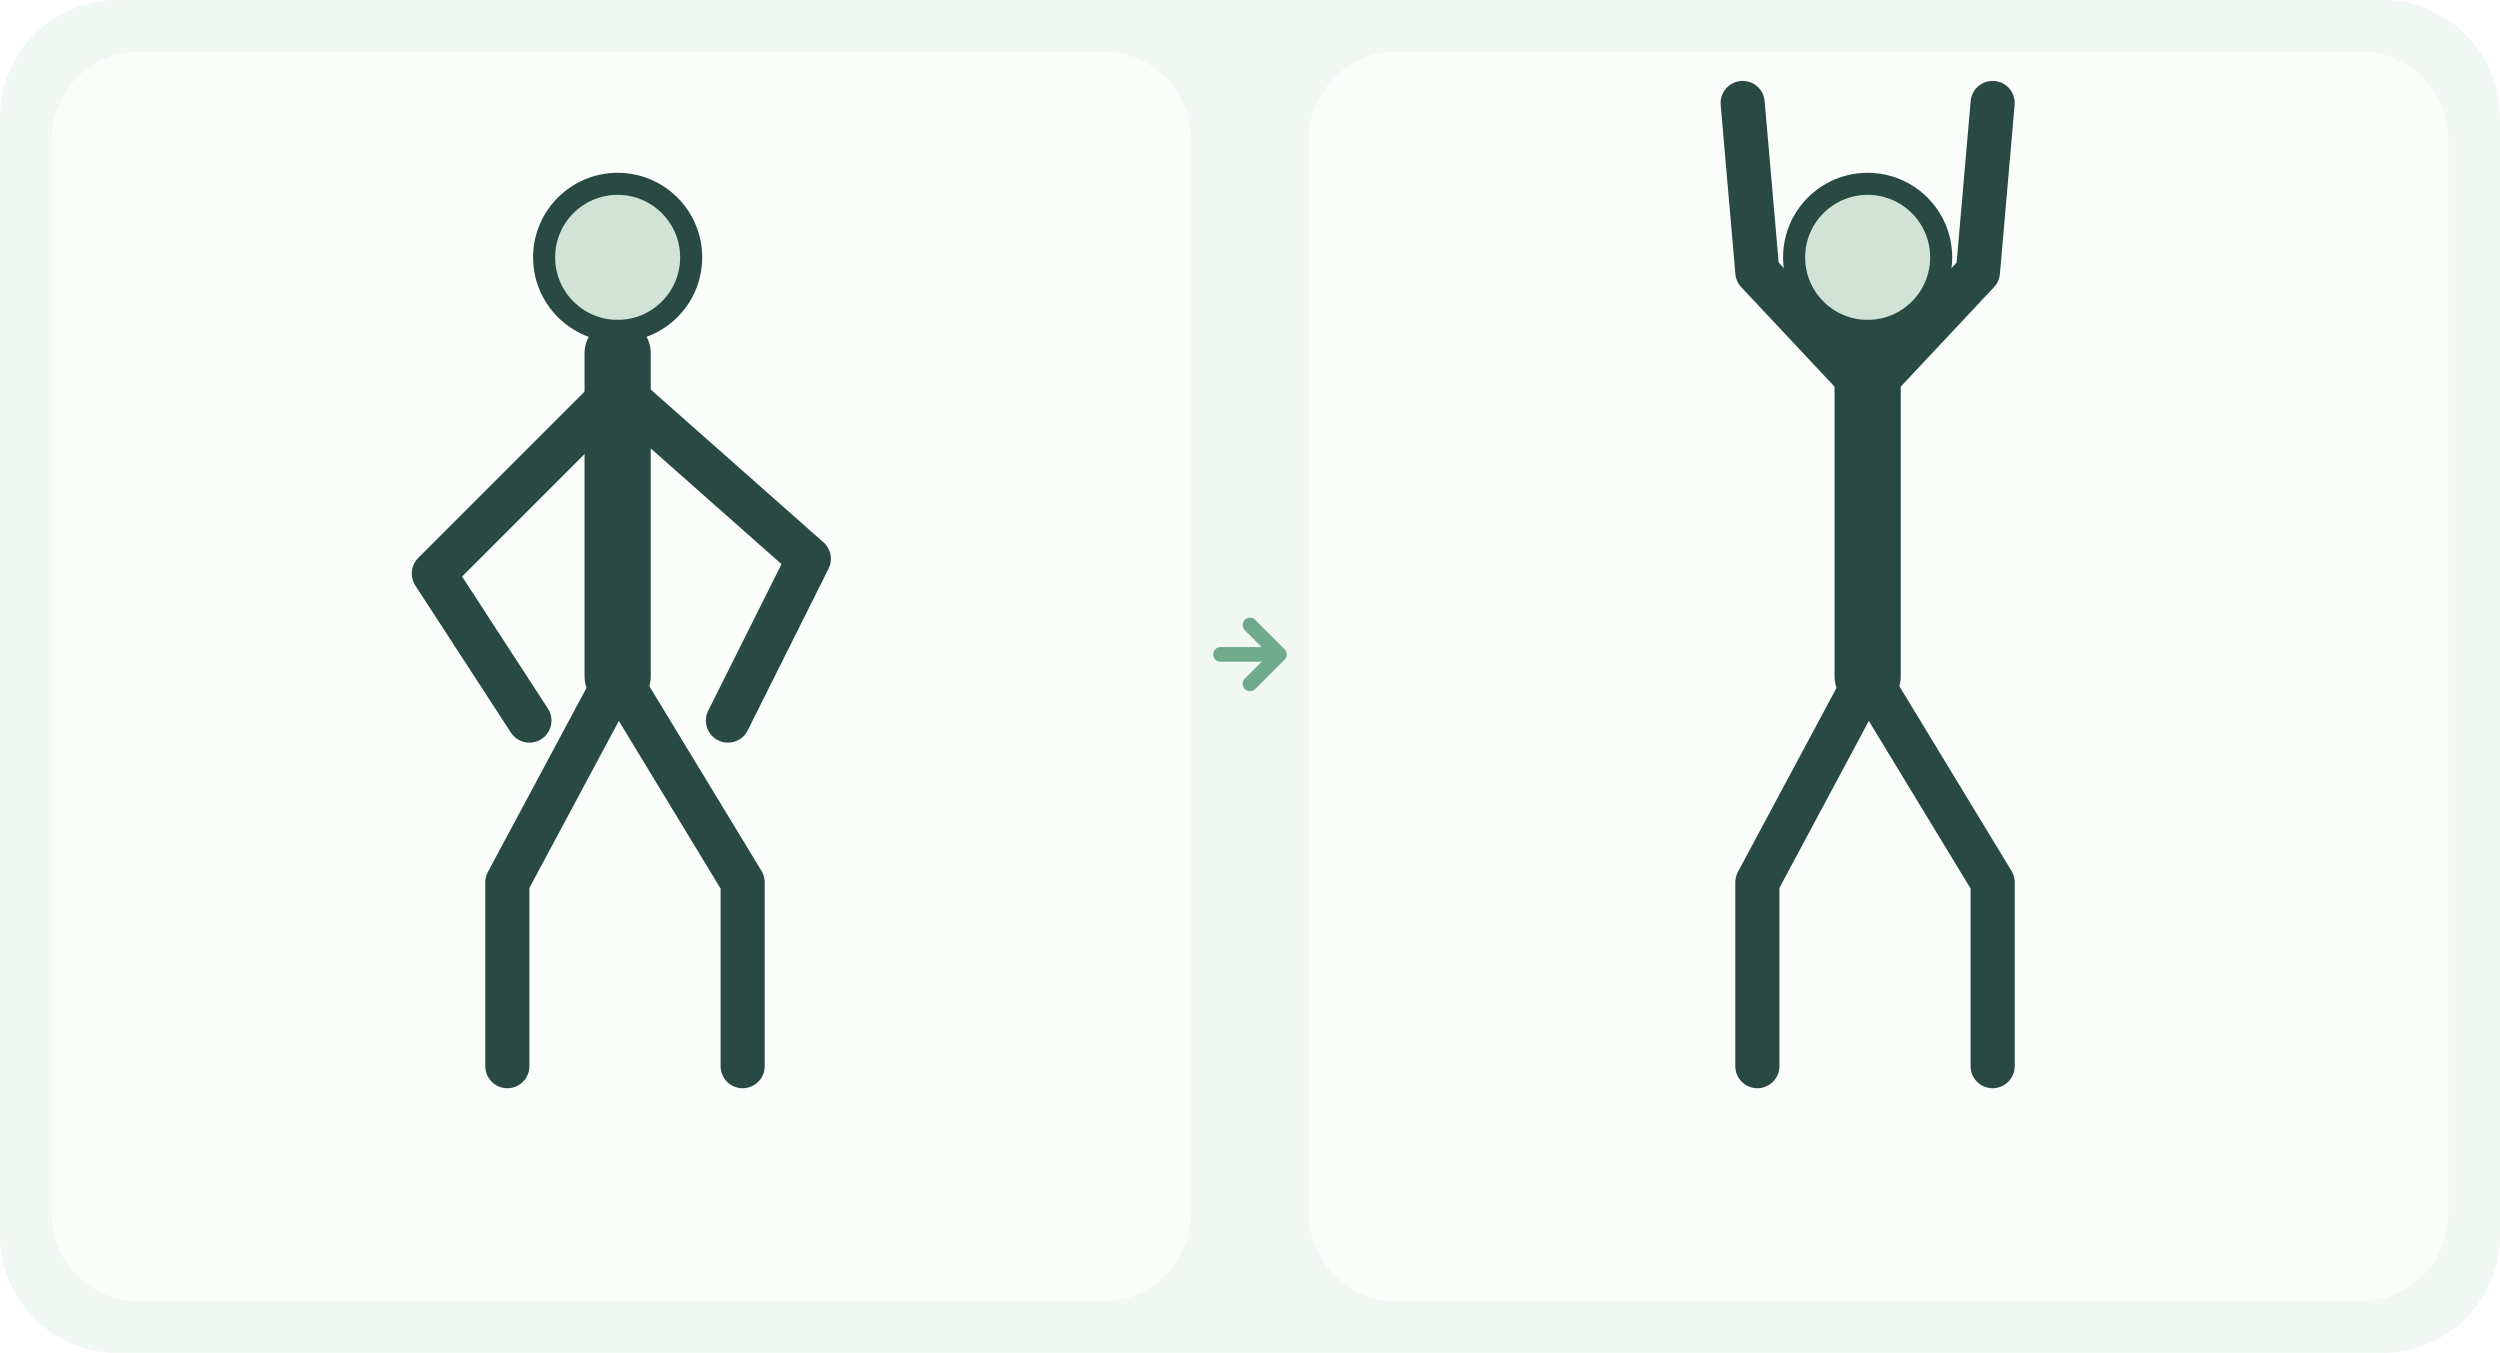
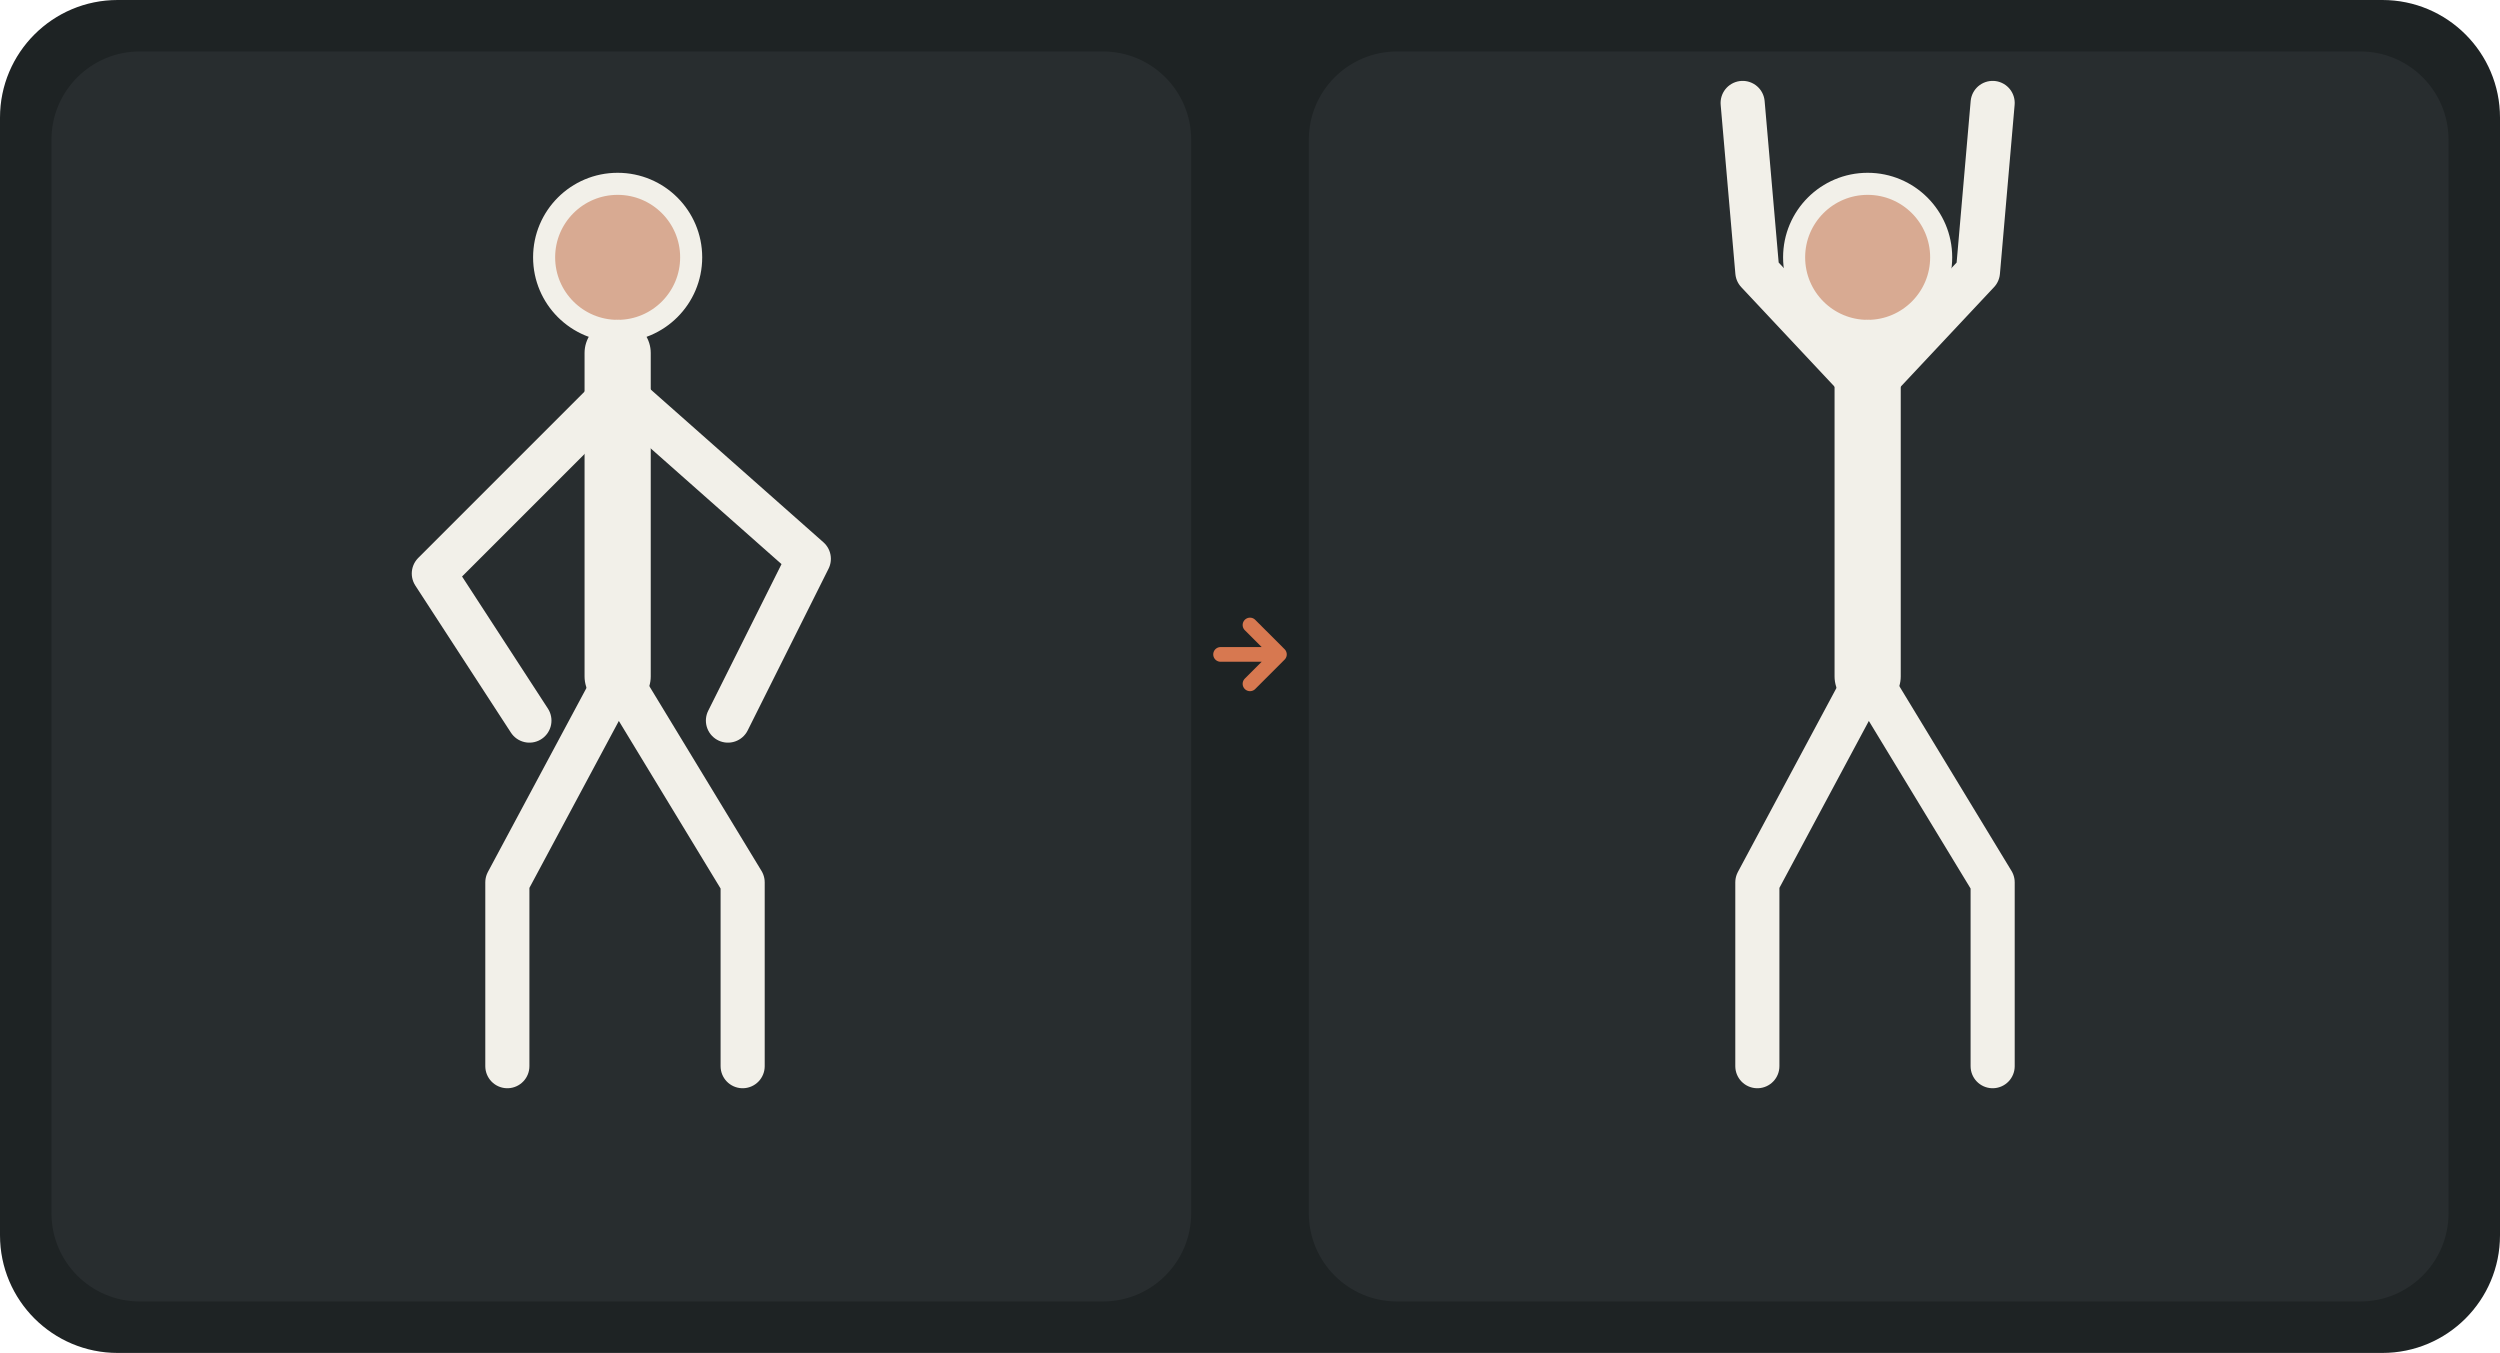
<svg xmlns="http://www.w3.org/2000/svg" viewBox="0 0 340 184" role="img" aria-label="Two positions for extension movement">
-   <rect width="340" height="184" rx="16" fill="#f1f7f2" />
-   <rect x="7" y="7" width="155" height="170" rx="12" fill="#fbfdfb" />
-   <rect x="178" y="7" width="155" height="170" rx="12" fill="#fbfdfb" />
-   <circle cx="84" cy="35" r="10" fill="#d0e3d6" stroke="#284a42" stroke-width="3" />
-   <polyline points="84,48 84,92" fill="none" stroke="#284a42" stroke-width="9" stroke-linejoin="round" stroke-linecap="round" />
-   <polyline points="84,92 69,120 69,145" fill="none" stroke="#284a42" stroke-width="6" stroke-linejoin="round" stroke-linecap="round" />
-   <polyline points="84,92 101,120 101,145" fill="none" stroke="#284a42" stroke-width="6" stroke-linejoin="round" stroke-linecap="round" />
-   <polyline points="84,53 59,78 72,98" fill="none" stroke="#284a42" stroke-width="6" stroke-linejoin="round" stroke-linecap="round" />
-   <polyline points="84,53 110,76 99,98" fill="none" stroke="#284a42" stroke-width="6" stroke-linejoin="round" stroke-linecap="round" />
-   <circle cx="254" cy="35" r="10" fill="#d0e3d6" stroke="#284a42" stroke-width="3" />
-   <polyline points="254,48 254,92" fill="none" stroke="#284a42" stroke-width="9" stroke-linejoin="round" stroke-linecap="round" />
-   <polyline points="254,92 239,120 239,145" fill="none" stroke="#284a42" stroke-width="6" stroke-linejoin="round" stroke-linecap="round" />
-   <polyline points="254,92 271,120 271,145" fill="none" stroke="#284a42" stroke-width="6" stroke-linejoin="round" stroke-linecap="round" />
-   <polyline points="254,53 239,37 237,14" fill="none" stroke="#284a42" stroke-width="6" stroke-linejoin="round" stroke-linecap="round" />
-   <polyline points="254,53 269,37 271,14" fill="none" stroke="#284a42" stroke-width="6" stroke-linejoin="round" stroke-linecap="round" />
-   <path d="M166 89h8m-4-4 4 4-4 4" fill="none" stroke="#70aa8e" stroke-width="2" stroke-linecap="round" stroke-linejoin="round" />
+   <rect width="340" height="184" rx="16" fill="#1e2324" />
+   <rect x="7" y="7" width="155" height="170" rx="12" fill="#282d2f" />
+   <rect x="178" y="7" width="155" height="170" rx="12" fill="#282d2f" />
+   <circle cx="84" cy="35" r="10" fill="#d8aa92" stroke="#f2f0e9" stroke-width="3" />
+   <polyline points="84,48 84,92" fill="none" stroke="#f2f0e9" stroke-width="9" stroke-linejoin="round" stroke-linecap="round" />
+   <polyline points="84,92 69,120 69,145" fill="none" stroke="#f2f0e9" stroke-width="6" stroke-linejoin="round" stroke-linecap="round" />
+   <polyline points="84,92 101,120 101,145" fill="none" stroke="#f2f0e9" stroke-width="6" stroke-linejoin="round" stroke-linecap="round" />
+   <polyline points="84,53 59,78 72,98" fill="none" stroke="#f2f0e9" stroke-width="6" stroke-linejoin="round" stroke-linecap="round" />
+   <polyline points="84,53 110,76 99,98" fill="none" stroke="#f2f0e9" stroke-width="6" stroke-linejoin="round" stroke-linecap="round" />
+   <circle cx="254" cy="35" r="10" fill="#d8aa92" stroke="#f2f0e9" stroke-width="3" />
+   <polyline points="254,48 254,92" fill="none" stroke="#f2f0e9" stroke-width="9" stroke-linejoin="round" stroke-linecap="round" />
+   <polyline points="254,92 239,120 239,145" fill="none" stroke="#f2f0e9" stroke-width="6" stroke-linejoin="round" stroke-linecap="round" />
+   <polyline points="254,92 271,120 271,145" fill="none" stroke="#f2f0e9" stroke-width="6" stroke-linejoin="round" stroke-linecap="round" />
+   <polyline points="254,53 239,37 237,14" fill="none" stroke="#f2f0e9" stroke-width="6" stroke-linejoin="round" stroke-linecap="round" />
+   <polyline points="254,53 269,37 271,14" fill="none" stroke="#f2f0e9" stroke-width="6" stroke-linejoin="round" stroke-linecap="round" />
+   <path d="M166 89h8m-4-4 4 4-4 4" fill="none" stroke="#d77850" stroke-width="2" stroke-linecap="round" stroke-linejoin="round" />
</svg>
